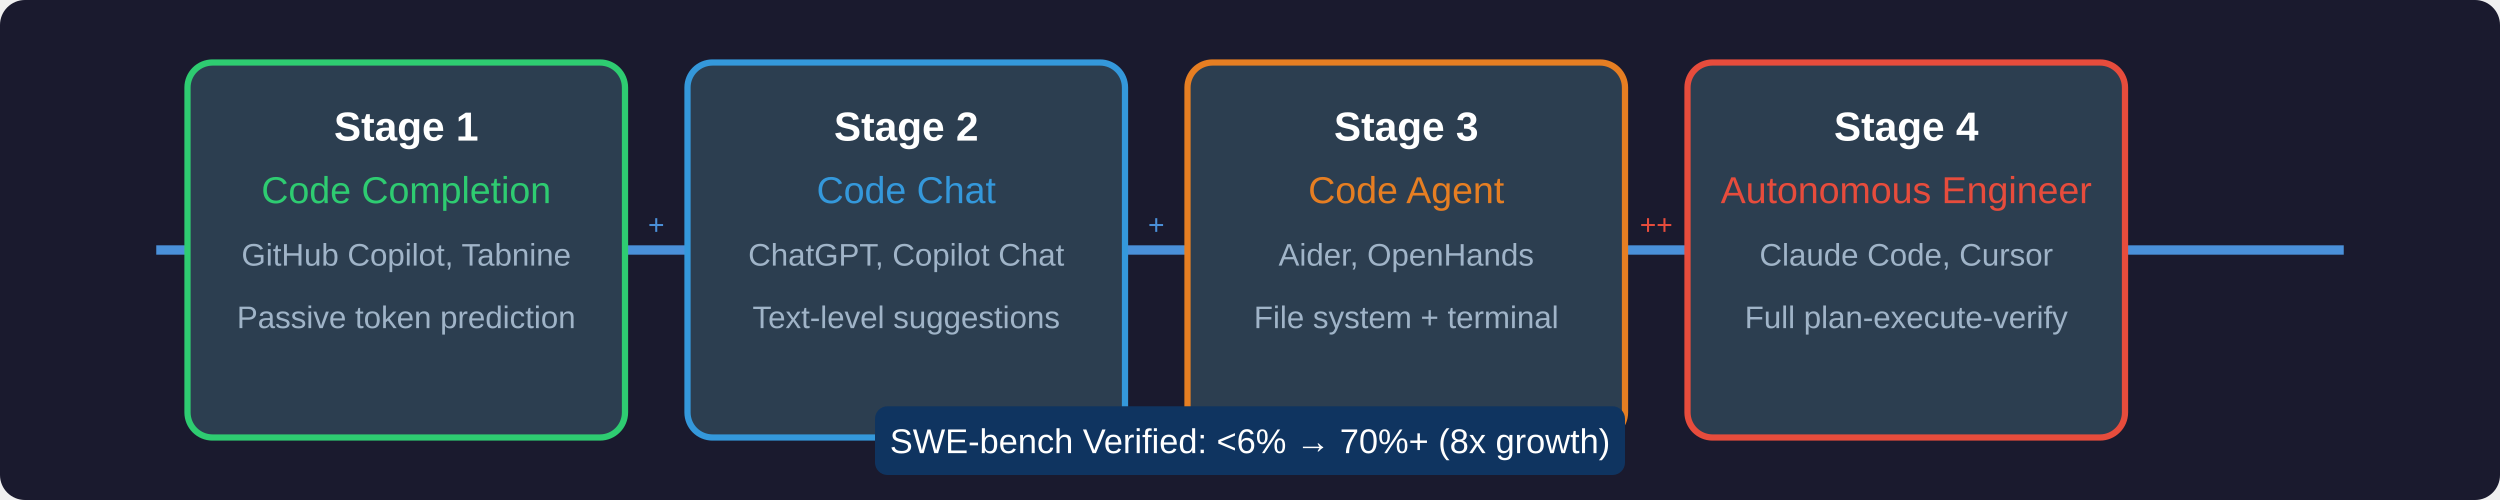
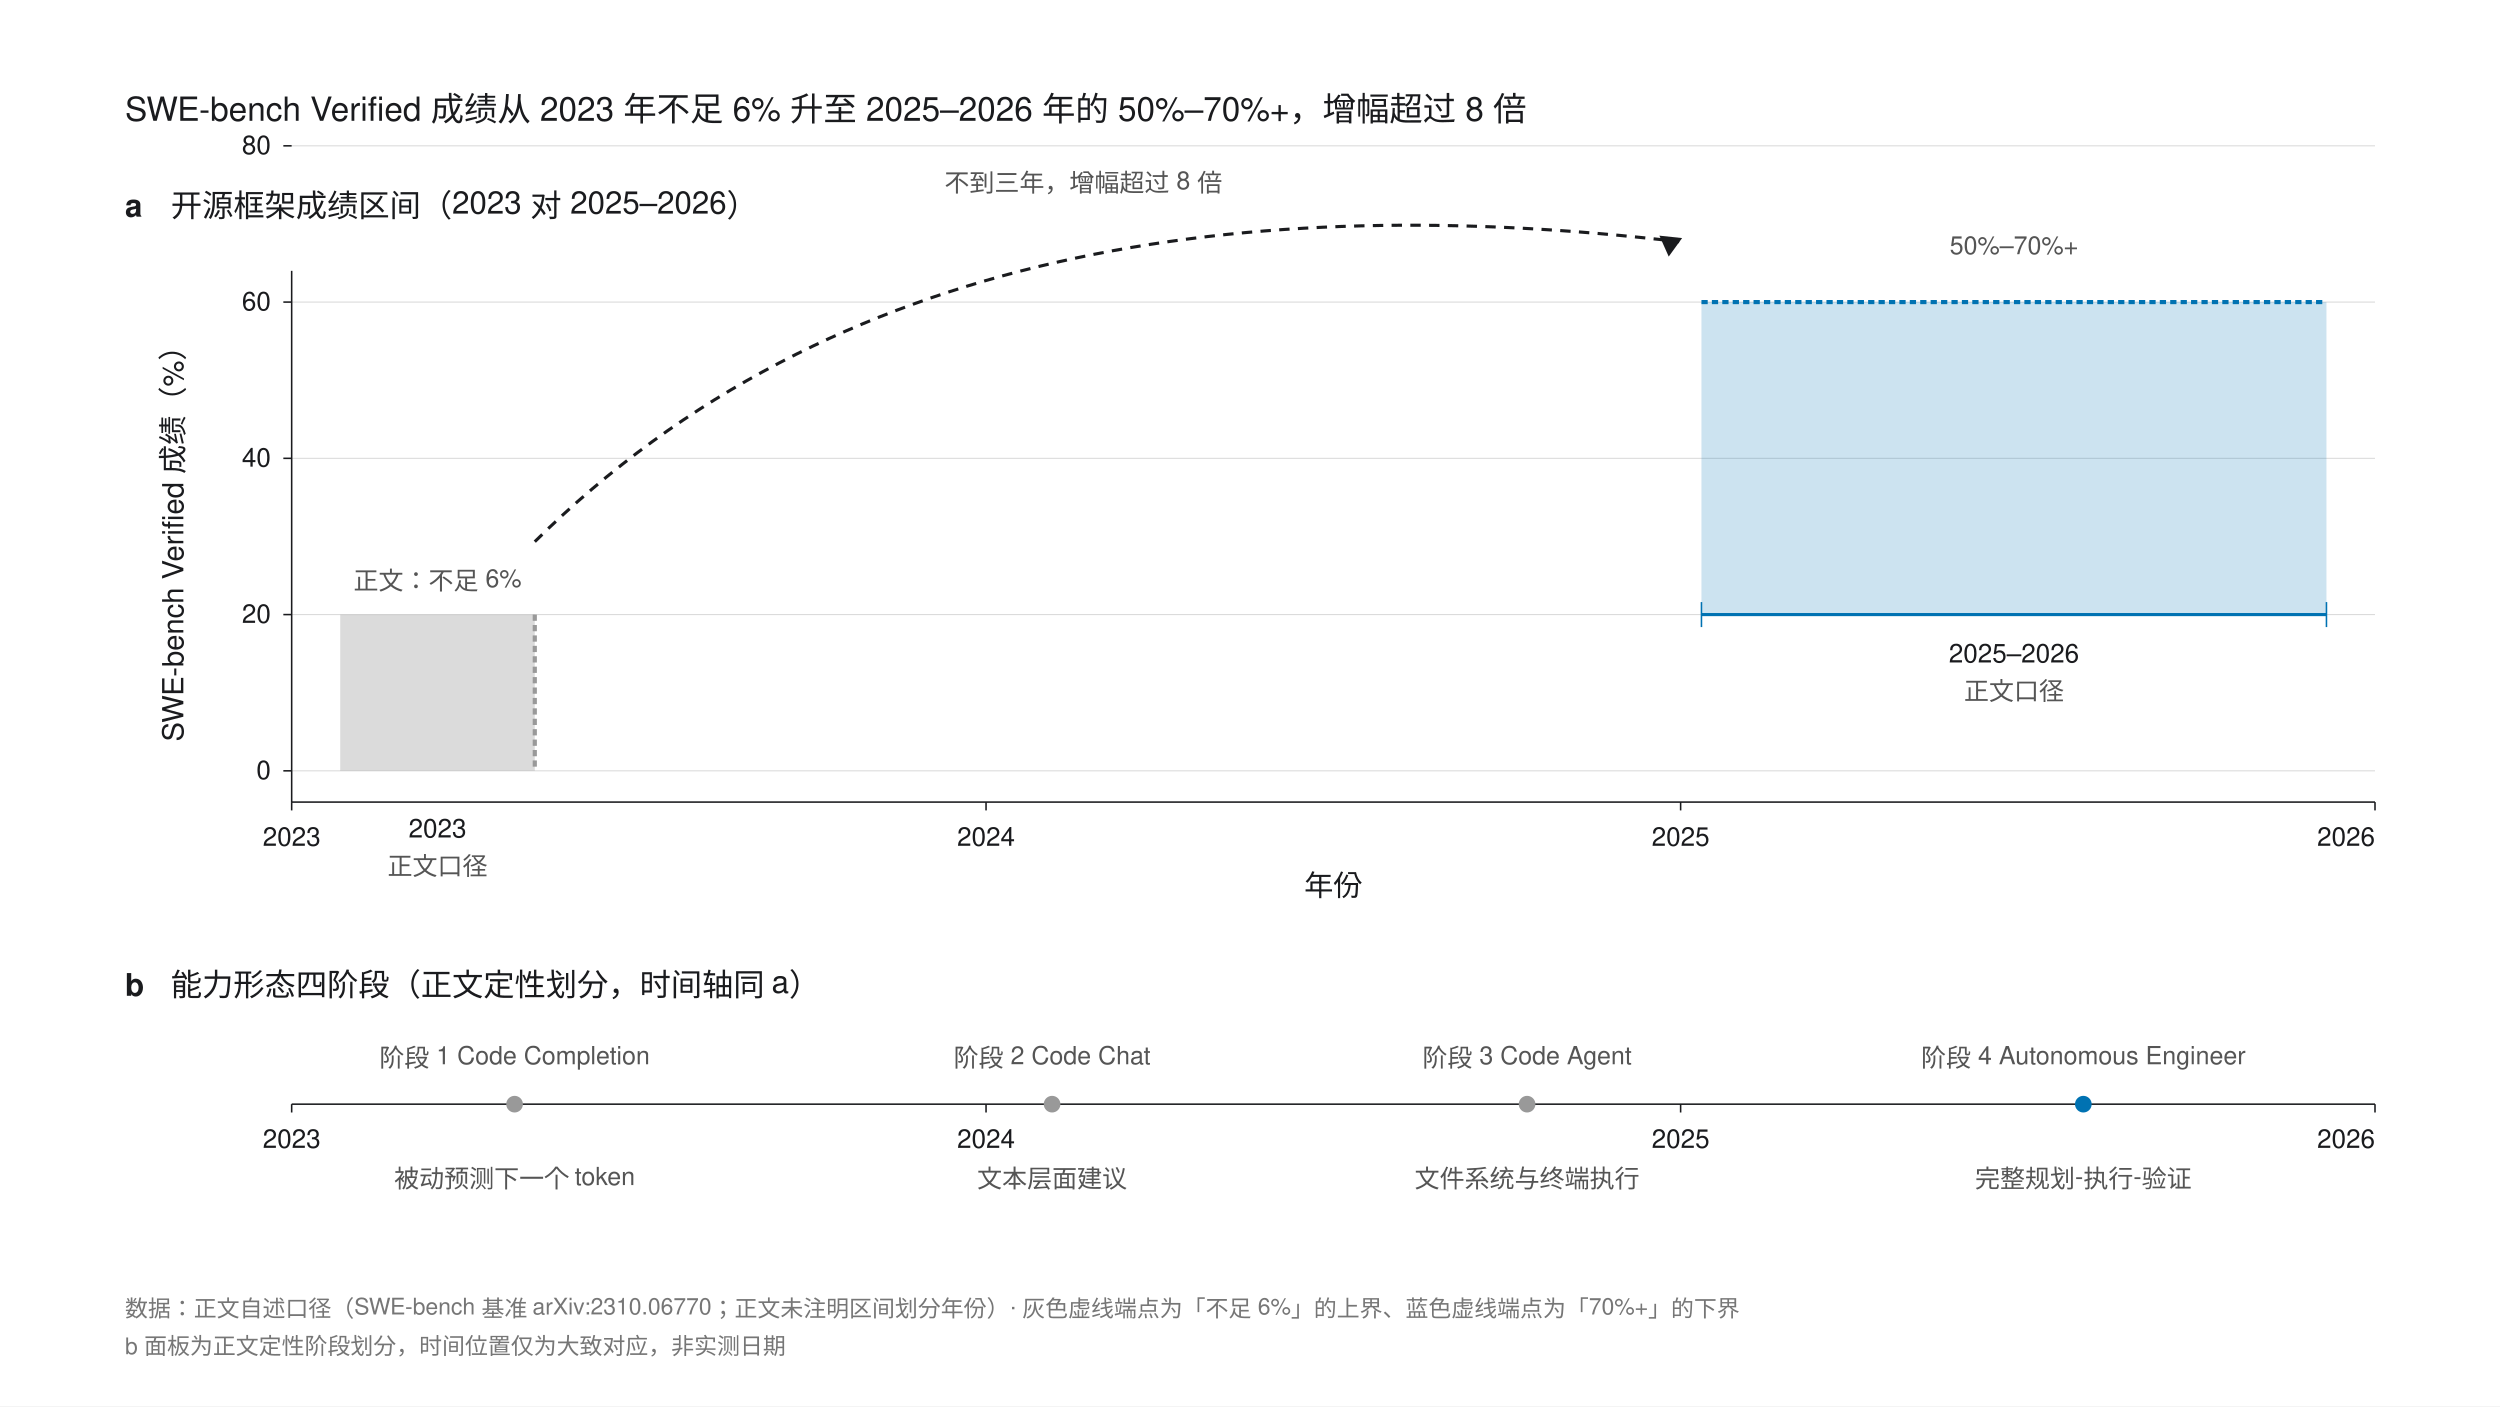
- <svg xmlns="http://www.w3.org/2000/svg" viewBox="0 0 800 160">
-   <defs>
-     <linearGradient id="g1" x1="0%" y1="0%" x2="100%" y2="0%">
-       <stop offset="0%" style="stop-color:#2ecc71" />
-       <stop offset="100%" style="stop-color:#e74c3c" />
-     </linearGradient>
-   </defs>
-   <rect width="800" height="160" fill="#1a1a2e" rx="8" />
-   <line x1="50" y1="80" x2="750" y2="80" stroke="#4a90d9" stroke-width="3" />
-   <rect x="60" y="20" width="140" height="120" rx="8" fill="#2c3e50" stroke="#2ecc71" stroke-width="2" />
-   <text x="130" y="45" text-anchor="middle" font-family="Arial,sans-serif" font-size="13" font-weight="bold" fill="#ffffff">Stage 1</text>
-   <text x="130" y="65" text-anchor="middle" font-family="Arial,sans-serif" font-size="12" fill="#2ecc71">Code Completion</text>
-   <text x="130" y="85" text-anchor="middle" font-family="Arial,sans-serif" font-size="10" fill="#a0b4c8">GitHub Copilot, Tabnine</text>
-   <text x="130" y="105" text-anchor="middle" font-family="Arial,sans-serif" font-size="10" fill="#a0b4c8">Passive token prediction</text>
-   <rect x="220" y="20" width="140" height="120" rx="8" fill="#2c3e50" stroke="#3498db" stroke-width="2" />
-   <text x="290" y="45" text-anchor="middle" font-family="Arial,sans-serif" font-size="13" font-weight="bold" fill="#ffffff">Stage 2</text>
-   <text x="290" y="65" text-anchor="middle" font-family="Arial,sans-serif" font-size="12" fill="#3498db">Code Chat</text>
-   <text x="290" y="85" text-anchor="middle" font-family="Arial,sans-serif" font-size="10" fill="#a0b4c8">ChatGPT, Copilot Chat</text>
-   <text x="290" y="105" text-anchor="middle" font-family="Arial,sans-serif" font-size="10" fill="#a0b4c8">Text-level suggestions</text>
-   <rect x="380" y="20" width="140" height="120" rx="8" fill="#2c3e50" stroke="#e67e22" stroke-width="2" />
-   <text x="450" y="45" text-anchor="middle" font-family="Arial,sans-serif" font-size="13" font-weight="bold" fill="#ffffff">Stage 3</text>
-   <text x="450" y="65" text-anchor="middle" font-family="Arial,sans-serif" font-size="12" fill="#e67e22">Code Agent</text>
-   <text x="450" y="85" text-anchor="middle" font-family="Arial,sans-serif" font-size="10" fill="#a0b4c8">Aider, OpenHands</text>
-   <text x="450" y="105" text-anchor="middle" font-family="Arial,sans-serif" font-size="10" fill="#a0b4c8">File system + terminal</text>
-   <rect x="540" y="20" width="140" height="120" rx="8" fill="#2c3e50" stroke="#e74c3c" stroke-width="2" />
-   <text x="610" y="45" text-anchor="middle" font-family="Arial,sans-serif" font-size="13" font-weight="bold" fill="#ffffff">Stage 4</text>
-   <text x="610" y="65" text-anchor="middle" font-family="Arial,sans-serif" font-size="12" fill="#e74c3c">Autonomous Engineer</text>
-   <text x="610" y="85" text-anchor="middle" font-family="Arial,sans-serif" font-size="10" fill="#a0b4c8">Claude Code, Cursor</text>
-   <text x="610" y="105" text-anchor="middle" font-family="Arial,sans-serif" font-size="10" fill="#a0b4c8">Full plan-execute-verify</text>
-   <text x="210" y="75" text-anchor="middle" font-family="Arial,sans-serif" font-size="9" fill="#4a90d9">+</text>
-   <text x="370" y="75" text-anchor="middle" font-family="Arial,sans-serif" font-size="9" fill="#4a90d9">+</text>
-   <text x="530" y="75" text-anchor="middle" font-family="Arial,sans-serif" font-size="9" fill="#e74c3c">++</text>
-   <rect x="280" y="130" width="240" height="22" rx="4" fill="#0f3460" />
-   <text x="400" y="145" text-anchor="middle" font-family="Arial,sans-serif" font-size="11" fill="#ffffff">SWE-bench Verified: &lt;6% → 70%+ (8x growth)</text>
+ <svg xmlns="http://www.w3.org/2000/svg" width="1200" height="675" viewBox="0 0 1200 675" font-family="'PingFang SC','Helvetica Neue',Helvetica,Arial,sans-serif">
+   <rect width="1200" height="675" fill="#FFFFFF" />
+   <text x="60" y="58" font-size="16" fill="#1A1B1E">SWE-bench Verified 成绩从 2023 年不足 6% 升至 2025–2026 年的 50%–70%+，增幅超过 8 倍</text>
+   <text x="60" y="104" font-size="15" font-weight="bold" fill="#1A1B1E">a</text>
+   <text x="82" y="104" font-size="15" fill="#1A1B1E">开源框架成绩区间（2023 对 2025–2026）</text>
+   <g stroke="#D9D9D9" stroke-width="0.5">
+     <line x1="140" y1="70" x2="1140" y2="70" />
+     <line x1="140" y1="370" x2="1140" y2="370" />
+     <line x1="140" y1="295" x2="1140" y2="295" />
+     <line x1="140" y1="220" x2="1140" y2="220" />
+     <line x1="140" y1="145" x2="1140" y2="145" />
+   </g>
+   <rect x="163.3" y="295" width="93.4" height="75" fill="#999999" opacity="0.35" />
+   <line x1="256.7" y1="295" x2="256.7" y2="370" stroke="#999999" stroke-width="2" stroke-dasharray="3 2" />
+   <text x="210" y="283" font-size="12" fill="#555" text-anchor="middle">正文：不足 6%</text>
+   <text x="210" y="402" font-size="12.5" fill="#1A1B1E" text-anchor="middle">2023</text>
+   <text x="210" y="420" font-size="12" fill="#555" text-anchor="middle">正文口径</text>
+   <rect x="816.7" y="145" width="300" height="150" fill="#0072B2" opacity="0.2" />
+   <line x1="816.7" y1="295" x2="1116.7" y2="295" stroke="#0072B2" stroke-width="1.5" />
+   <line x1="816.7" y1="145" x2="1116.7" y2="145" stroke="#0072B2" stroke-width="2" stroke-dasharray="3 2" />
+   <line x1="816.7" y1="289" x2="816.7" y2="301" stroke="#0072B2" stroke-width="0.75" />
+   <line x1="1116.7" y1="289" x2="1116.7" y2="301" stroke="#0072B2" stroke-width="0.75" />
+   <text x="966.7" y="122" font-size="12" fill="#555" text-anchor="middle">50%–70%+</text>
+   <text x="966.7" y="318" font-size="12.5" fill="#1A1B1E" text-anchor="middle">2025–2026</text>
+   <text x="966.7" y="336" font-size="12" fill="#555" text-anchor="middle">正文口径</text>
+   <path d="M 256.7 260 C 400 118 600 92 806 116" fill="none" stroke="#1A1B1E" stroke-width="1.5" stroke-dasharray="5 4" />
+   <polygon points="808,115 798.5,120.5 798.5,109.5" fill="#1A1B1E" transform="rotate(-24 806 116)" />
+   <text x="520" y="92" font-size="12" fill="#555" text-anchor="middle">不到三年，增幅超过 8 倍</text>
+   <g stroke="#1A1B1E" stroke-width="0.75">
+     <line x1="136" y1="70" x2="140" y2="70" />
+     <line x1="136" y1="370" x2="140" y2="370" />
+     <line x1="136" y1="295" x2="140" y2="295" />
+     <line x1="136" y1="220" x2="140" y2="220" />
+     <line x1="136" y1="145" x2="140" y2="145" />
+     <line x1="140" y1="130" x2="140" y2="385" />
+   </g>
+   <g font-size="12.5" fill="#1A1B1E" text-anchor="end">
+     <text x="130" y="374">0</text>
+     <text x="130" y="299">20</text>
+     <text x="130" y="224">40</text>
+     <text x="130" y="149">60</text>
+     <text x="130" y="74">80</text>
+   </g>
+   <text x="88" y="257.5" font-size="14" fill="#1A1B1E" text-anchor="middle" transform="rotate(-90 88 257.5)">SWE-bench Verified 成绩（%）</text>
+   <line x1="140" y1="385" x2="1140" y2="385" stroke="#1A1B1E" stroke-width="0.75" />
+   <g stroke="#1A1B1E" stroke-width="0.75">
+     <line x1="140" y1="385" x2="140" y2="389" />
+     <line x1="473.3" y1="385" x2="473.3" y2="389" />
+     <line x1="806.7" y1="385" x2="806.7" y2="389" />
+     <line x1="1140" y1="385" x2="1140" y2="389" />
+   </g>
+   <g font-size="12.5" fill="#1A1B1E">
+     <text x="140" y="406" text-anchor="middle">2023</text>
+     <text x="473.3" y="406" text-anchor="middle">2024</text>
+     <text x="806.7" y="406" text-anchor="middle">2025</text>
+     <text x="1140" y="406" text-anchor="end">2026</text>
+   </g>
+   <text x="640" y="430" font-size="14" fill="#1A1B1E" text-anchor="middle">年份</text>
+   <text x="60" y="478" font-size="15" font-weight="bold" fill="#1A1B1E">b</text>
+   <text x="82" y="478" font-size="15" fill="#1A1B1E">能力形态四阶段（正文定性划分，时间轴同 a）</text>
+   <line x1="140" y1="530" x2="1140" y2="530" stroke="#1A1B1E" stroke-width="0.75" />
+   <g stroke="#1A1B1E" stroke-width="0.75">
+     <line x1="140" y1="530" x2="140" y2="534" />
+     <line x1="473.3" y1="530" x2="473.3" y2="534" />
+     <line x1="806.7" y1="530" x2="806.7" y2="534" />
+     <line x1="1140" y1="530" x2="1140" y2="534" />
+   </g>
+   <g font-size="12.5" fill="#1A1B1E">
+     <text x="140" y="551" text-anchor="middle">2023</text>
+     <text x="473.3" y="551" text-anchor="middle">2024</text>
+     <text x="806.7" y="551" text-anchor="middle">2025</text>
+     <text x="1140" y="551" text-anchor="end">2026</text>
+   </g>
+   <g font-size="12" fill="#555" text-anchor="middle">
+     <text x="247" y="512">阶段 1 Code Completion</text>
+     <text x="247" y="570">被动预测下一个 token</text>
+     <text x="505" y="512">阶段 2 Code Chat</text>
+     <text x="505" y="570">文本层面建议</text>
+     <text x="733" y="512">阶段 3 Code Agent</text>
+     <text x="733" y="570">文件系统与终端执行</text>
+     <text x="1000" y="512">阶段 4 Autonomous Engineer</text>
+     <text x="1000" y="570">完整规划-执行-验证</text>
+   </g>
+   <g fill="#999999">
+     <circle cx="247" cy="530" r="4" />
+     <circle cx="505" cy="530" r="4" />
+     <circle cx="733" cy="530" r="4" />
+   </g>
+   <circle cx="1000" cy="530" r="4" fill="#0072B2" />
+   <text x="60" y="632" font-size="11" fill="#767676">数据：正文自述口径（SWE-bench 基准 arXiv:2310.06770；正文未注明区间划分年份）· 灰色虚线端点为「不足 6%」的上界、蓝色虚线端点为「70%+」的下界</text>
+   <text x="60" y="650" font-size="11" fill="#767676">b 面板为正文定性阶段划分，时间位置仅为大致对应，非实测日期</text>
</svg>
